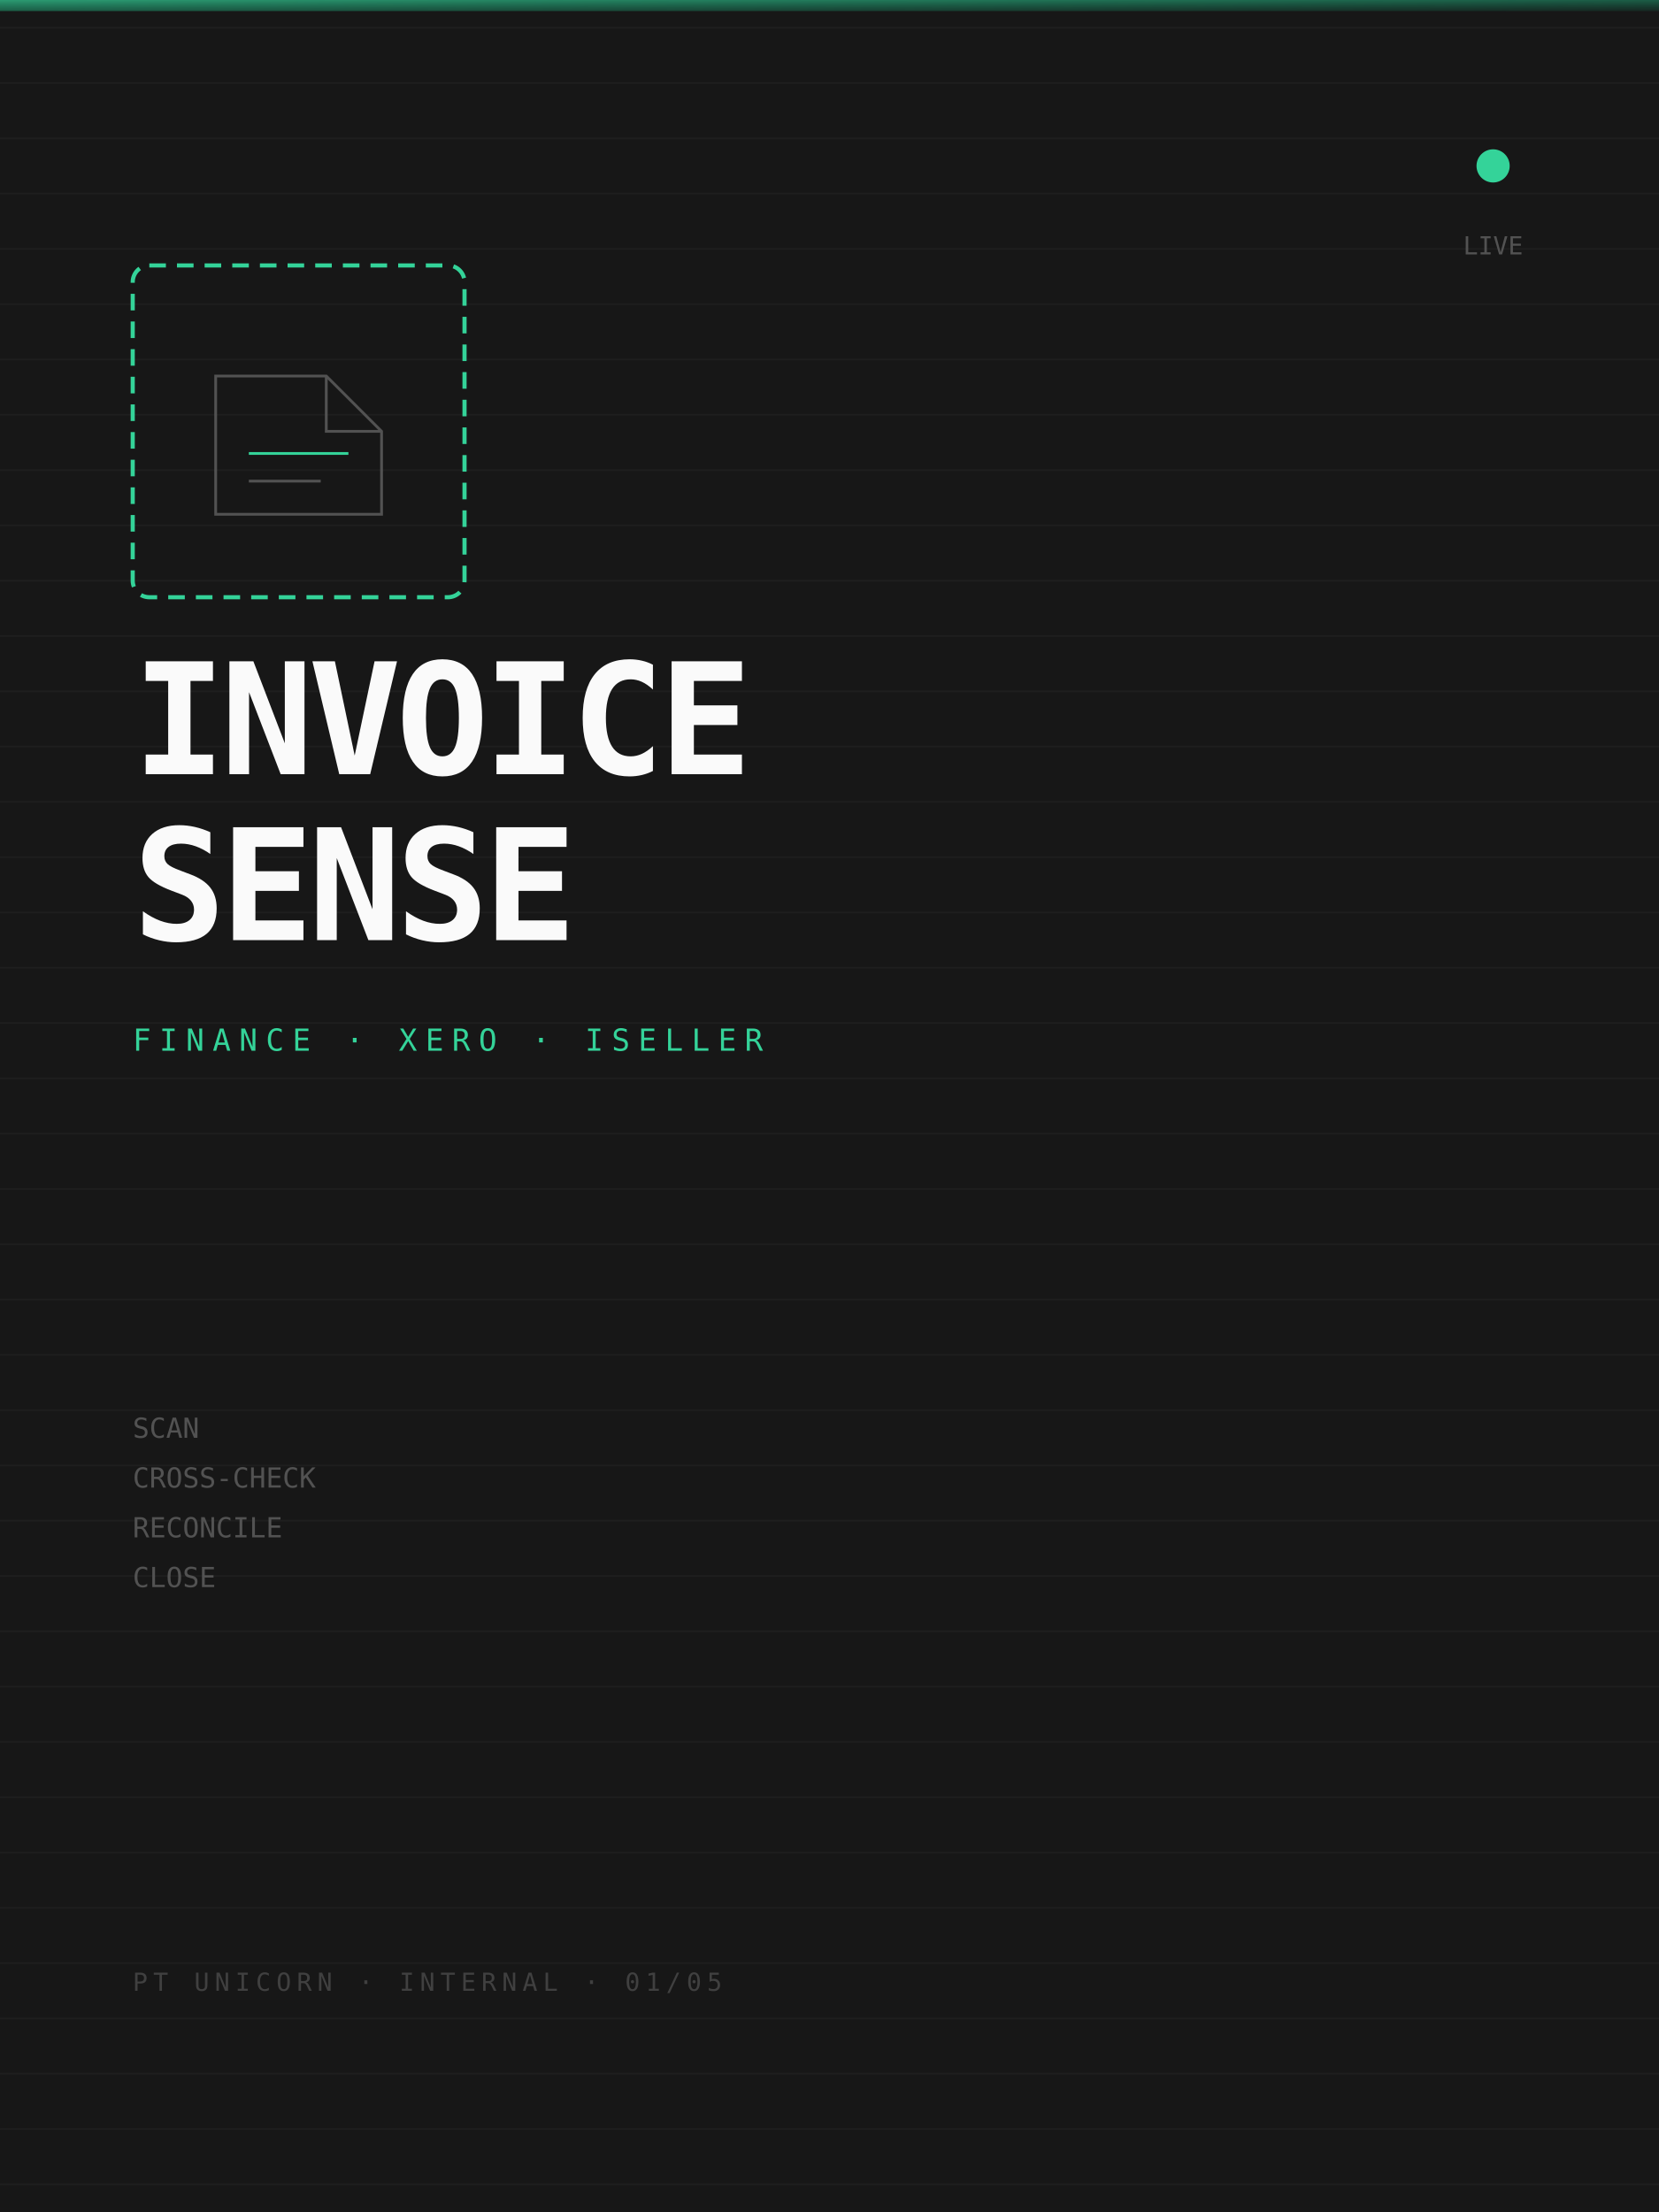
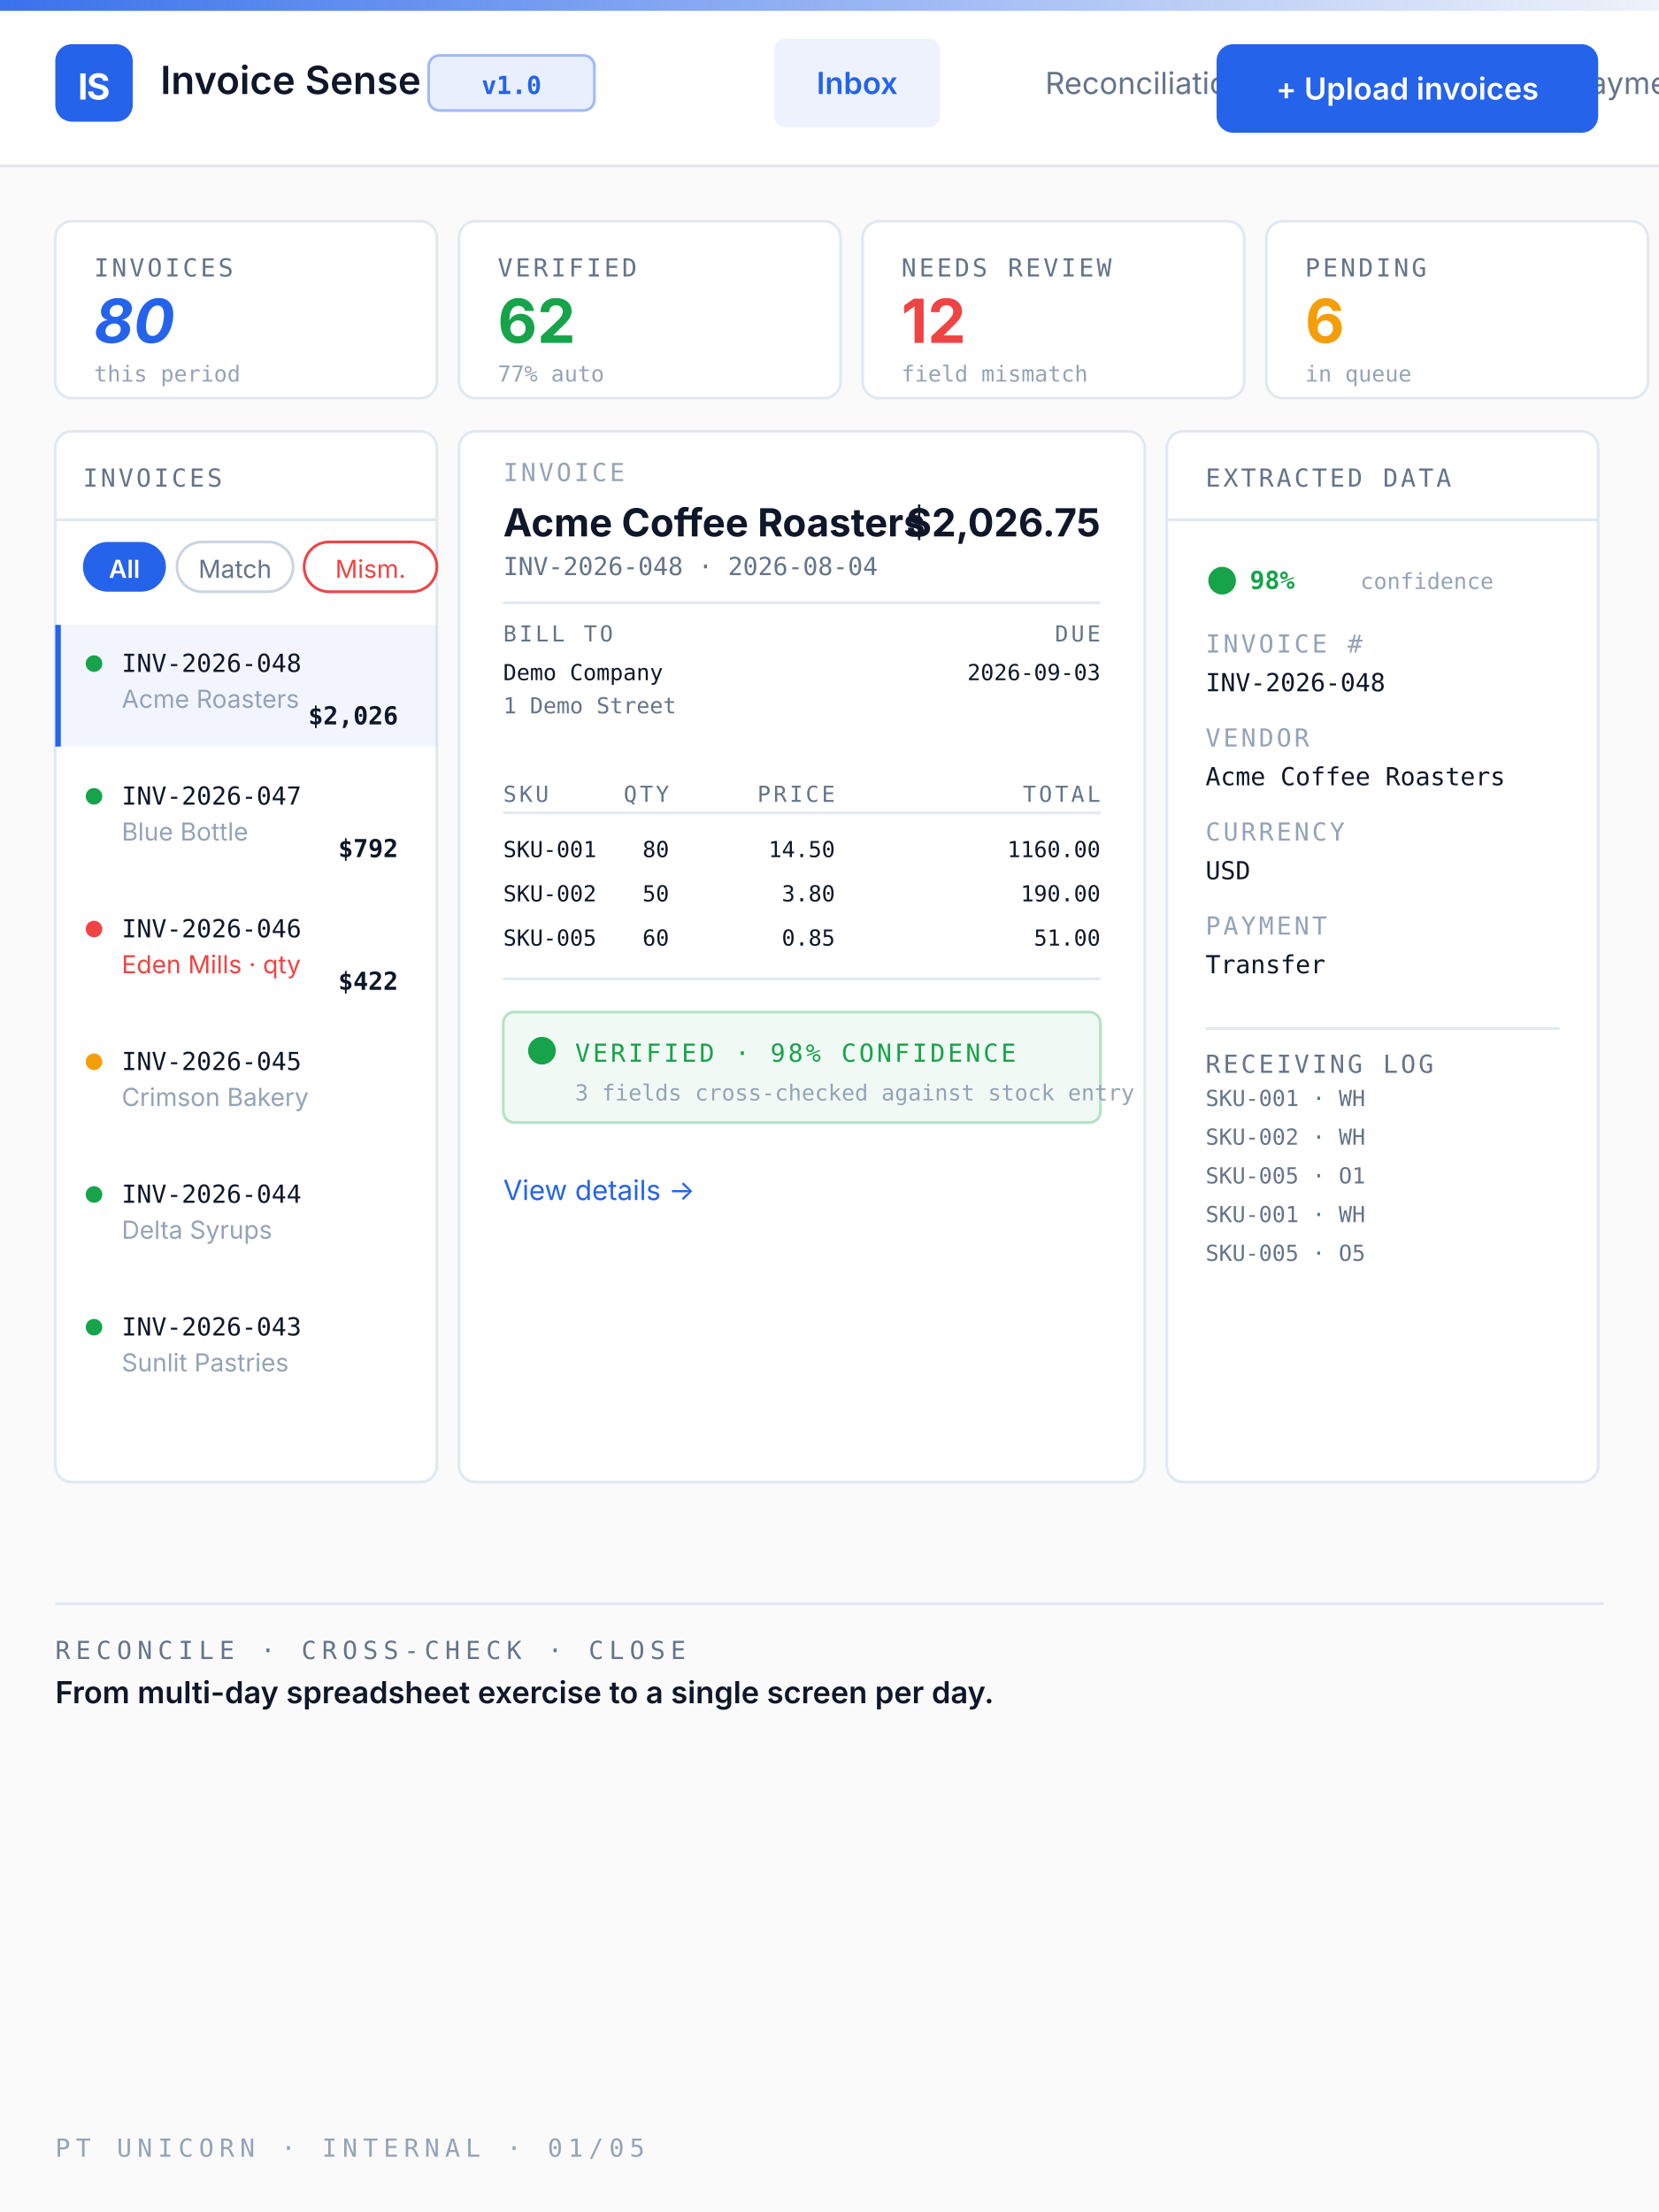
<svg xmlns="http://www.w3.org/2000/svg" viewBox="0 0 600 800" width="600" height="800">
  <defs>
-     <linearGradient id="g1" x1="0" y1="0" x2="1" y2="1">
-       <stop offset="0%" stop-color="#34d399" stop-opacity="0.7" />
-       <stop offset="100%" stop-color="#10b981" stop-opacity="0.1" />
+     <linearGradient id="is-line" x1="0" y1="0" x2="1" y2="0">
+       <stop offset="0%" stop-color="#2563eb" stop-opacity="0.9" />
+       <stop offset="100%" stop-color="#2563eb" stop-opacity="0.05" />
    </linearGradient>
-     <pattern id="scan" width="20" height="20" patternUnits="userSpaceOnUse">
-       <path d="M0 10 H20" stroke="#262626" stroke-width="0.5" />
-     </pattern>
  </defs>
-   <rect width="600" height="800" fill="#171717" />
-   <rect width="600" height="800" fill="url(#scan)" opacity="0.5" />
-   <rect x="0" y="0" width="600" height="4" fill="url(#g1)" />
-   <g transform="translate(48, 96)">
-     <rect width="120" height="120" rx="6" fill="none" stroke="#34d399" stroke-width="1.5" stroke-dasharray="6 4" />
-     <path d="M30 40 L70 40 L90 60 L90 90 L30 90 Z" fill="none" stroke="#525252" stroke-width="1" />
-     <path d="M70 40 L70 60 L90 60" fill="none" stroke="#525252" stroke-width="1" />
-     <line x1="42" y1="68" x2="78" y2="68" stroke="#34d399" stroke-width="1" />
-     <line x1="42" y1="78" x2="68" y2="78" stroke="#525252" stroke-width="1" />
+   <rect width="600" height="800" fill="#fafafa" />
+   <rect x="0" y="0" width="600" height="4" fill="url(#is-line)" />
+   <g transform="translate(0, 0)">
+     <rect x="0" y="4" width="600" height="56" fill="#ffffff" />
+     <line x1="0" y1="60" x2="600" y2="60" stroke="#e2e8f0" />
+     <g transform="translate(20, 16)">
+       <rect width="28" height="28" rx="6" fill="#2563eb" />
+       <text x="14" y="20" text-anchor="middle" font-family="Inter, system-ui, sans-serif" font-size="13" font-weight="700" fill="#ffffff" letter-spacing="-0.5">IS</text>
+     </g>
+     <text x="58" y="34" font-family="Inter, system-ui, sans-serif" font-size="14" font-weight="600" fill="#0f172a">Invoice Sense</text>
+     <rect x="155" y="20" width="60" height="20" rx="4" fill="#2563eb" fill-opacity="0.1" stroke="#2563eb" stroke-opacity="0.4" />
+     <text x="185" y="34" text-anchor="middle" font-family="ui-monospace, SFMono-Regular, Menlo, monospace" font-size="9" font-weight="600" fill="#2563eb">v1.0</text>
+     <g font-family="Inter, system-ui, sans-serif" font-size="11" fill="#64748b" transform="translate(280, 0)">
+       <rect x="0" y="14" width="60" height="32" fill="#2563eb" fill-opacity="0.08" rx="4" />
+       <text x="30" y="34" text-anchor="middle" fill="#2563eb" font-weight="600">Inbox</text>
+       <text x="98" y="34">Reconciliation</text>
+       <text x="180" y="34">Suppliers</text>
+       <text x="234" y="34">Analytics</text>
+       <text x="288" y="34">Payment</text>
+       <text x="338" y="34">Logs</text>
+     </g>
+     <g transform="translate(440, 0)">
+       <rect x="0" y="16" width="138" height="32" rx="6" fill="#2563eb" />
+       <text x="69" y="36" text-anchor="middle" font-family="Inter, system-ui, sans-serif" font-size="11" font-weight="600" fill="#ffffff">+ Upload invoices</text>
+     </g>
  </g>
-   <g transform="translate(48, 280)">
-     <text x="0" y="0" font-family="ui-monospace, SFMono-Regular, Menlo, monospace" font-size="56" font-weight="700" fill="#fafafa" letter-spacing="-2">INVOICE</text>
-     <text x="0" y="60" font-family="ui-monospace, SFMono-Regular, Menlo, monospace" font-size="56" font-weight="700" fill="#fafafa" letter-spacing="-2">SENSE</text>
-     <text x="0" y="100" font-family="ui-monospace, SFMono-Regular, Menlo, monospace" font-size="11" fill="#34d399" letter-spacing="3">FINANCE  ·  XERO  ·  ISELLER</text>
+   <g transform="translate(20, 80)">
+     <g>
+       <rect width="138" height="64" rx="6" fill="#ffffff" stroke="#e2e8f0" />
+       <text x="14" y="20" font-family="ui-monospace, SFMono-Regular, Menlo, monospace" font-size="9" fill="#64748b" letter-spacing="1">INVOICES</text>
+       <text x="14" y="44" font-family="Inter, system-ui, sans-serif" font-size="22" font-weight="700" fill="#2563eb" font-style="italic">80</text>
+       <text x="14" y="58" font-family="ui-monospace, SFMono-Regular, Menlo, monospace" font-size="8" fill="#94a3b8">this period</text>
+     </g>
+     <g transform="translate(146, 0)">
+       <rect width="138" height="64" rx="6" fill="#ffffff" stroke="#e2e8f0" />
+       <text x="14" y="20" font-family="ui-monospace, SFMono-Regular, Menlo, monospace" font-size="9" fill="#64748b" letter-spacing="1">VERIFIED</text>
+       <text x="14" y="44" font-family="Inter, system-ui, sans-serif" font-size="22" font-weight="700" fill="#16a34a">62</text>
+       <text x="14" y="58" font-family="ui-monospace, SFMono-Regular, Menlo, monospace" font-size="8" fill="#94a3b8">77% auto</text>
+     </g>
+     <g transform="translate(292, 0)">
+       <rect width="138" height="64" rx="6" fill="#ffffff" stroke="#e2e8f0" />
+       <text x="14" y="20" font-family="ui-monospace, SFMono-Regular, Menlo, monospace" font-size="9" fill="#64748b" letter-spacing="1">NEEDS REVIEW</text>
+       <text x="14" y="44" font-family="Inter, system-ui, sans-serif" font-size="22" font-weight="700" fill="#ef4444">12</text>
+       <text x="14" y="58" font-family="ui-monospace, SFMono-Regular, Menlo, monospace" font-size="8" fill="#94a3b8">field mismatch</text>
+     </g>
+     <g transform="translate(438, 0)">
+       <rect width="138" height="64" rx="6" fill="#ffffff" stroke="#e2e8f0" />
+       <text x="14" y="20" font-family="ui-monospace, SFMono-Regular, Menlo, monospace" font-size="9" fill="#64748b" letter-spacing="1">PENDING</text>
+       <text x="14" y="44" font-family="Inter, system-ui, sans-serif" font-size="22" font-weight="700" fill="#f59e0b">6</text>
+       <text x="14" y="58" font-family="ui-monospace, SFMono-Regular, Menlo, monospace" font-size="8" fill="#94a3b8">in queue</text>
+     </g>
  </g>
-   <g transform="translate(48, 520)" font-family="ui-monospace, SFMono-Regular, Menlo, monospace" font-size="10" fill="#525252">
-     <text x="0" y="0">SCAN</text>
-     <text x="0" y="18">CROSS-CHECK</text>
-     <text x="0" y="36">RECONCILE</text>
-     <text x="0" y="54">CLOSE</text>
+   <g transform="translate(20, 156)">
+     <g>
+       <rect width="138" height="380" rx="6" fill="#ffffff" stroke="#e2e8f0" />
+       <line x1="0" y1="32" x2="138" y2="32" stroke="#e2e8f0" />
+       <text x="10" y="20" font-family="ui-monospace, SFMono-Regular, Menlo, monospace" font-size="9" fill="#64748b" letter-spacing="1">INVOICES</text>
+       <g font-family="Inter, system-ui, sans-serif" font-size="9" transform="translate(10, 40)">
+         <rect width="30" height="18" rx="9" fill="#2563eb" />
+         <text x="15" y="13" text-anchor="middle" fill="#ffffff" font-weight="600">All</text>
+         <rect x="34" y="0" width="42" height="18" rx="9" fill="none" stroke="#cbd5e1" />
+         <text x="55" y="13" text-anchor="middle" fill="#64748b">Match</text>
+         <rect x="80" y="0" width="48" height="18" rx="9" fill="none" stroke="#ef4444" />
+         <text x="104" y="13" text-anchor="middle" fill="#ef4444">Mism.</text>
+       </g>
+       <g transform="translate(0, 70)" font-family="Inter, system-ui, sans-serif">
+         <g>
+           <rect x="0" y="0" width="138" height="44" fill="#2563eb" fill-opacity="0.06" />
+           <rect x="0" y="0" width="2" height="44" fill="#2563eb" />
+           <circle cx="14" cy="14" r="3" fill="#16a34a" />
+           <text x="24" y="17" font-family="ui-monospace, SFMono-Regular, Menlo, monospace" font-size="9" fill="#0f172a">INV-2026-048</text>
+           <text x="24" y="30" font-size="9" fill="#94a3b8">Acme Roasters</text>
+           <text x="124" y="36" text-anchor="end" font-family="ui-monospace, SFMono-Regular, Menlo, monospace" font-size="9" fill="#0f172a" font-weight="600">$2,026</text>
+         </g>
+         <g transform="translate(0, 48)">
+           <circle cx="14" cy="14" r="3" fill="#16a34a" />
+           <text x="24" y="17" font-family="ui-monospace, SFMono-Regular, Menlo, monospace" font-size="9" fill="#0f172a">INV-2026-047</text>
+           <text x="24" y="30" font-size="9" fill="#94a3b8">Blue Bottle</text>
+           <text x="124" y="36" text-anchor="end" font-family="ui-monospace, SFMono-Regular, Menlo, monospace" font-size="9" fill="#0f172a" font-weight="600">$792</text>
+         </g>
+         <g transform="translate(0, 96)">
+           <circle cx="14" cy="14" r="3" fill="#ef4444" />
+           <text x="24" y="17" font-family="ui-monospace, SFMono-Regular, Menlo, monospace" font-size="9" fill="#0f172a">INV-2026-046</text>
+           <text x="24" y="30" font-size="9" fill="#ef4444">Eden Mills · qty</text>
+           <text x="124" y="36" text-anchor="end" font-family="ui-monospace, SFMono-Regular, Menlo, monospace" font-size="9" fill="#0f172a" font-weight="600">$422</text>
+         </g>
+         <g transform="translate(0, 144)">
+           <circle cx="14" cy="14" r="3" fill="#f59e0b" />
+           <text x="24" y="17" font-family="ui-monospace, SFMono-Regular, Menlo, monospace" font-size="9" fill="#0f172a">INV-2026-045</text>
+           <text x="24" y="30" font-size="9" fill="#94a3b8">Crimson Bakery</text>
+         </g>
+         <g transform="translate(0, 192)">
+           <circle cx="14" cy="14" r="3" fill="#16a34a" />
+           <text x="24" y="17" font-family="ui-monospace, SFMono-Regular, Menlo, monospace" font-size="9" fill="#0f172a">INV-2026-044</text>
+           <text x="24" y="30" font-size="9" fill="#94a3b8">Delta Syrups</text>
+         </g>
+         <g transform="translate(0, 240)">
+           <circle cx="14" cy="14" r="3" fill="#16a34a" />
+           <text x="24" y="17" font-family="ui-monospace, SFMono-Regular, Menlo, monospace" font-size="9" fill="#0f172a">INV-2026-043</text>
+           <text x="24" y="30" font-size="9" fill="#94a3b8">Sunlit Pastries</text>
+         </g>
+       </g>
+     </g>
+     <g transform="translate(146, 0)">
+       <rect width="248" height="380" rx="6" fill="#ffffff" stroke="#e2e8f0" />
+       <g transform="translate(16, 18)" font-family="Inter, system-ui, sans-serif">
+         <text x="0" y="0" font-family="ui-monospace, SFMono-Regular, Menlo, monospace" font-size="9" fill="#94a3b8" letter-spacing="1">INVOICE</text>
+         <text x="0" y="20" font-size="14" font-weight="700" fill="#0f172a">Acme Coffee Roasters</text>
+         <text x="0" y="34" font-family="ui-monospace, SFMono-Regular, Menlo, monospace" font-size="9" fill="#64748b">INV-2026-048 · 2026-08-04</text>
+         <text x="216" y="20" text-anchor="end" font-size="14" font-weight="700" fill="#0f172a">$2,026.75</text>
+       </g>
+       <line x1="16" y1="62" x2="232" y2="62" stroke="#e2e8f0" />
+       <g transform="translate(16, 76)" font-family="ui-monospace, SFMono-Regular, Menlo, monospace" font-size="8" fill="#64748b">
+         <text x="0" y="0" letter-spacing="1">BILL TO</text>
+         <text x="0" y="14" fill="#0f172a">Demo Company</text>
+         <text x="0" y="26">1 Demo Street</text>
+         <text x="216" y="0" text-anchor="end" letter-spacing="1">DUE</text>
+         <text x="216" y="14" text-anchor="end" fill="#0f172a">2026-09-03</text>
+       </g>
+       <g transform="translate(16, 124)" font-family="ui-monospace, SFMono-Regular, Menlo, monospace" font-size="8" fill="#64748b">
+         <line x1="0" y1="14" x2="216" y2="14" stroke="#e2e8f0" />
+         <text x="0" y="10" letter-spacing="1">SKU</text>
+         <text x="60" y="10" text-anchor="end" letter-spacing="1">QTY</text>
+         <text x="120" y="10" text-anchor="end" letter-spacing="1">PRICE</text>
+         <text x="216" y="10" text-anchor="end" letter-spacing="1">TOTAL</text>
+         <text x="0" y="30" fill="#0f172a">SKU-001</text>
+         <text x="60" y="30" text-anchor="end" fill="#0f172a">80</text>
+         <text x="120" y="30" text-anchor="end" fill="#0f172a">14.50</text>
+         <text x="216" y="30" text-anchor="end" fill="#0f172a">1160.00</text>
+         <text x="0" y="46" fill="#0f172a">SKU-002</text>
+         <text x="60" y="46" text-anchor="end" fill="#0f172a">50</text>
+         <text x="120" y="46" text-anchor="end" fill="#0f172a">3.80</text>
+         <text x="216" y="46" text-anchor="end" fill="#0f172a">190.00</text>
+         <text x="0" y="62" fill="#0f172a">SKU-005</text>
+         <text x="60" y="62" text-anchor="end" fill="#0f172a">60</text>
+         <text x="120" y="62" text-anchor="end" fill="#0f172a">0.85</text>
+         <text x="216" y="62" text-anchor="end" fill="#0f172a">51.00</text>
+         <line x1="0" y1="74" x2="216" y2="74" stroke="#e2e8f0" />
+       </g>
+       <g transform="translate(16, 210)">
+         <rect width="216" height="40" rx="4" fill="#16a34a" fill-opacity="0.06" stroke="#16a34a" stroke-opacity="0.3" />
+         <circle cx="14" cy="14" r="5" fill="#16a34a" />
+         <text x="14" y="18" text-anchor="middle" font-family="Inter, system-ui, sans-serif" font-size="9" fill="#16a34a" font-weight="700">✓</text>
+         <text x="26" y="18" font-family="ui-monospace, SFMono-Regular, Menlo, monospace" font-size="9" fill="#16a34a" letter-spacing="1">VERIFIED · 98% CONFIDENCE</text>
+         <text x="26" y="32" font-family="ui-monospace, SFMono-Regular, Menlo, monospace" font-size="8" fill="#94a3b8">3 fields cross-checked against stock entry</text>
+       </g>
+       <g transform="translate(16, 264)" font-family="Inter, system-ui, sans-serif" font-size="10" fill="#2563eb">
+         <text x="0" y="14">View details →</text>
+       </g>
+     </g>
+     <g transform="translate(402, 0)">
+       <rect width="156" height="380" rx="6" fill="#ffffff" stroke="#e2e8f0" />
+       <line x1="0" y1="32" x2="156" y2="32" stroke="#e2e8f0" />
+       <text x="14" y="20" font-family="ui-monospace, SFMono-Regular, Menlo, monospace" font-size="9" fill="#64748b" letter-spacing="1">EXTRACTED DATA</text>
+       <g transform="translate(14, 48)" font-family="Inter, system-ui, sans-serif">
+         <circle cx="6" cy="6" r="5" fill="#16a34a" />
+         <text x="16" y="9" font-family="ui-monospace, SFMono-Regular, Menlo, monospace" font-size="9" font-weight="600" fill="#16a34a">98%</text>
+         <text x="56" y="9" font-family="ui-monospace, SFMono-Regular, Menlo, monospace" font-size="8" fill="#94a3b8">confidence</text>
+       </g>
+       <g transform="translate(14, 80)" font-family="ui-monospace, SFMono-Regular, Menlo, monospace" font-size="9">
+         <text x="0" y="0" fill="#94a3b8" letter-spacing="1">INVOICE #</text>
+         <text x="0" y="14" fill="#0f172a">INV-2026-048</text>
+         <text x="0" y="34" fill="#94a3b8" letter-spacing="1">VENDOR</text>
+         <text x="0" y="48" fill="#0f172a">Acme Coffee Roasters</text>
+         <text x="0" y="68" fill="#94a3b8" letter-spacing="1">CURRENCY</text>
+         <text x="0" y="82" fill="#0f172a">USD</text>
+         <text x="0" y="102" fill="#94a3b8" letter-spacing="1">PAYMENT</text>
+         <text x="0" y="116" fill="#0f172a">Transfer</text>
+       </g>
+       <line x1="14" y1="216" x2="142" y2="216" stroke="#e2e8f0" />
+       <text x="14" y="232" font-family="ui-monospace, SFMono-Regular, Menlo, monospace" font-size="9" fill="#64748b" letter-spacing="1">RECEIVING LOG</text>
+       <g transform="translate(14, 244)" font-family="ui-monospace, SFMono-Regular, Menlo, monospace" font-size="8" fill="#64748b">
+         <text x="0" y="0">SKU-001 · WH</text>
+         <text x="0" y="14">SKU-002 · WH</text>
+         <text x="0" y="28">SKU-005 · O1</text>
+         <text x="0" y="42">SKU-001 · WH</text>
+         <text x="0" y="56">SKU-005 · O5</text>
+       </g>
+     </g>
  </g>
-   <g transform="translate(48, 720)">
-     <text font-family="ui-monospace, SFMono-Regular, Menlo, monospace" font-size="9" fill="#404040" letter-spacing="2">PT UNICORN · INTERNAL · 01/05</text>
+   <g transform="translate(20, 580)">
+     <line x1="0" y1="0" x2="560" y2="0" stroke="#e2e8f0" />
+     <text x="0" y="20" font-family="ui-monospace, SFMono-Regular, Menlo, monospace" font-size="9" fill="#64748b" letter-spacing="2">RECONCILE  ·  CROSS-CHECK  ·  CLOSE</text>
+     <text x="0" y="36" font-family="Inter, system-ui, sans-serif" font-size="11" fill="#0f172a" font-weight="600">From multi-day spreadsheet exercise to a single screen per day.</text>
  </g>
-   <circle cx="540" cy="60" r="6" fill="#34d399" />
-   <text x="540" y="92" text-anchor="middle" font-family="ui-monospace, SFMono-Regular, Menlo, monospace" font-size="9" fill="#525252">LIVE</text>
+   <text x="20" y="780" font-family="ui-monospace, SFMono-Regular, Menlo, monospace" font-size="9" fill="#94a3b8" letter-spacing="2">PT UNICORN · INTERNAL · 01/05</text>
</svg>
